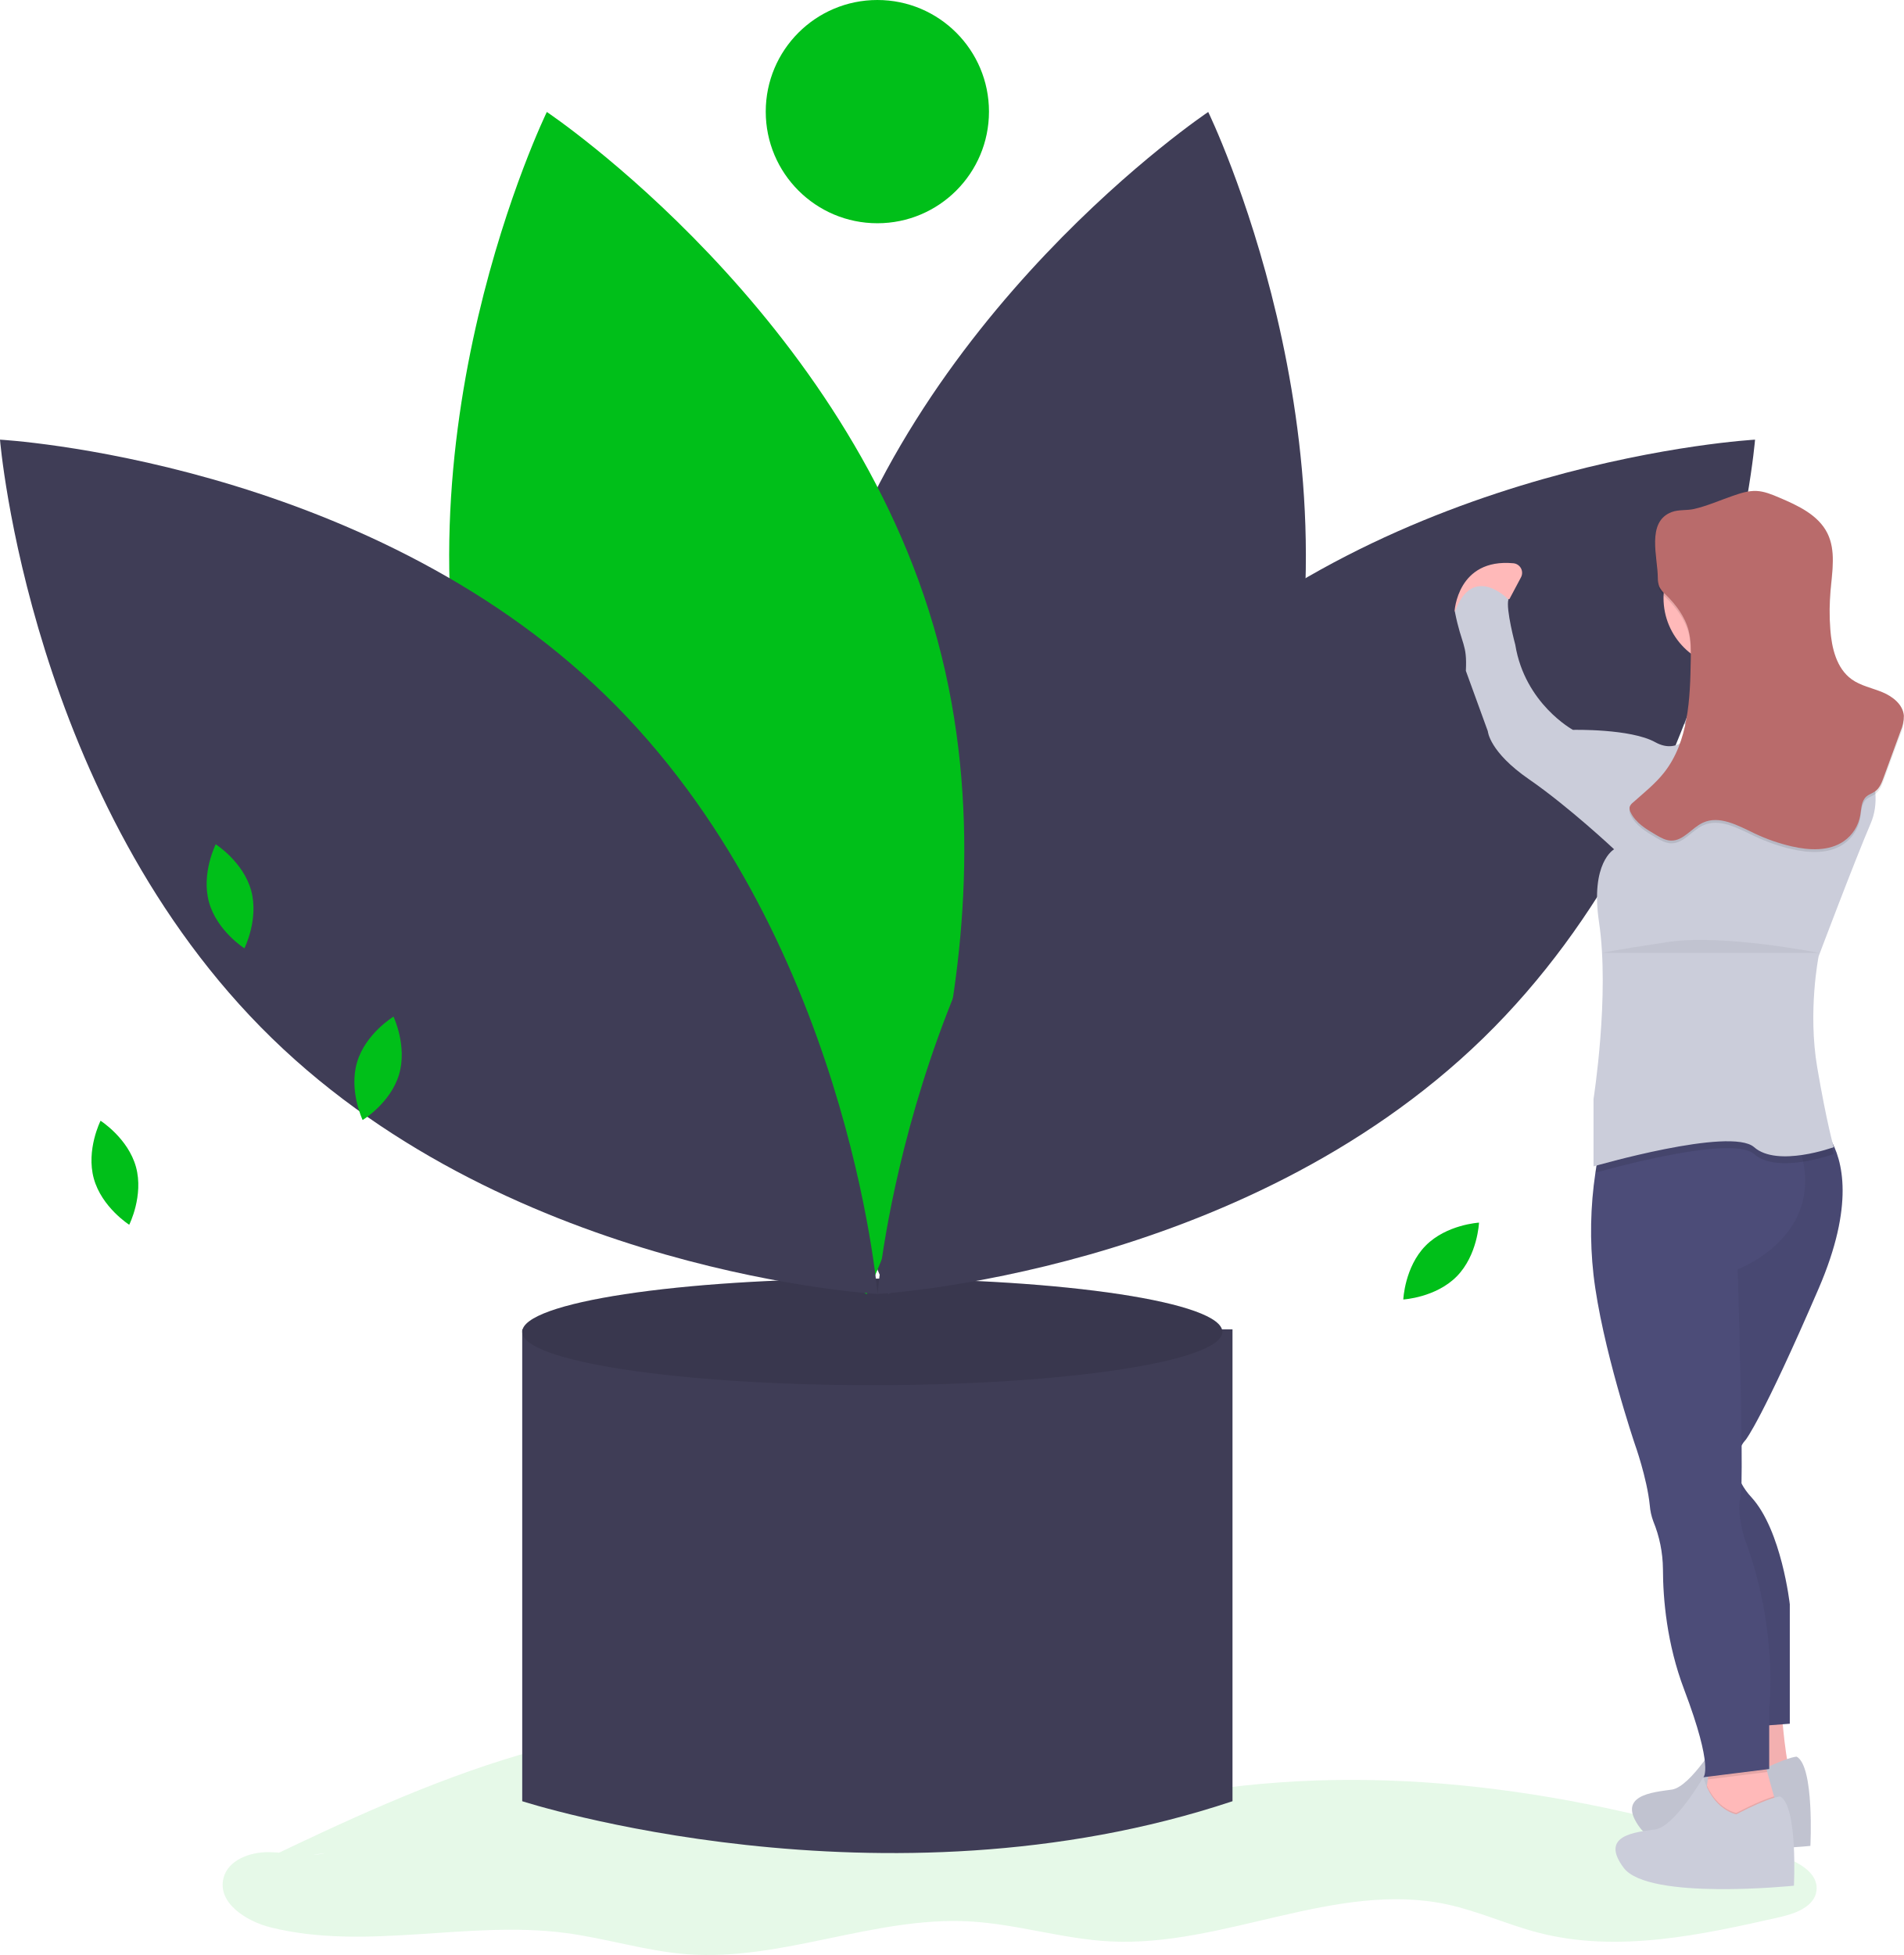
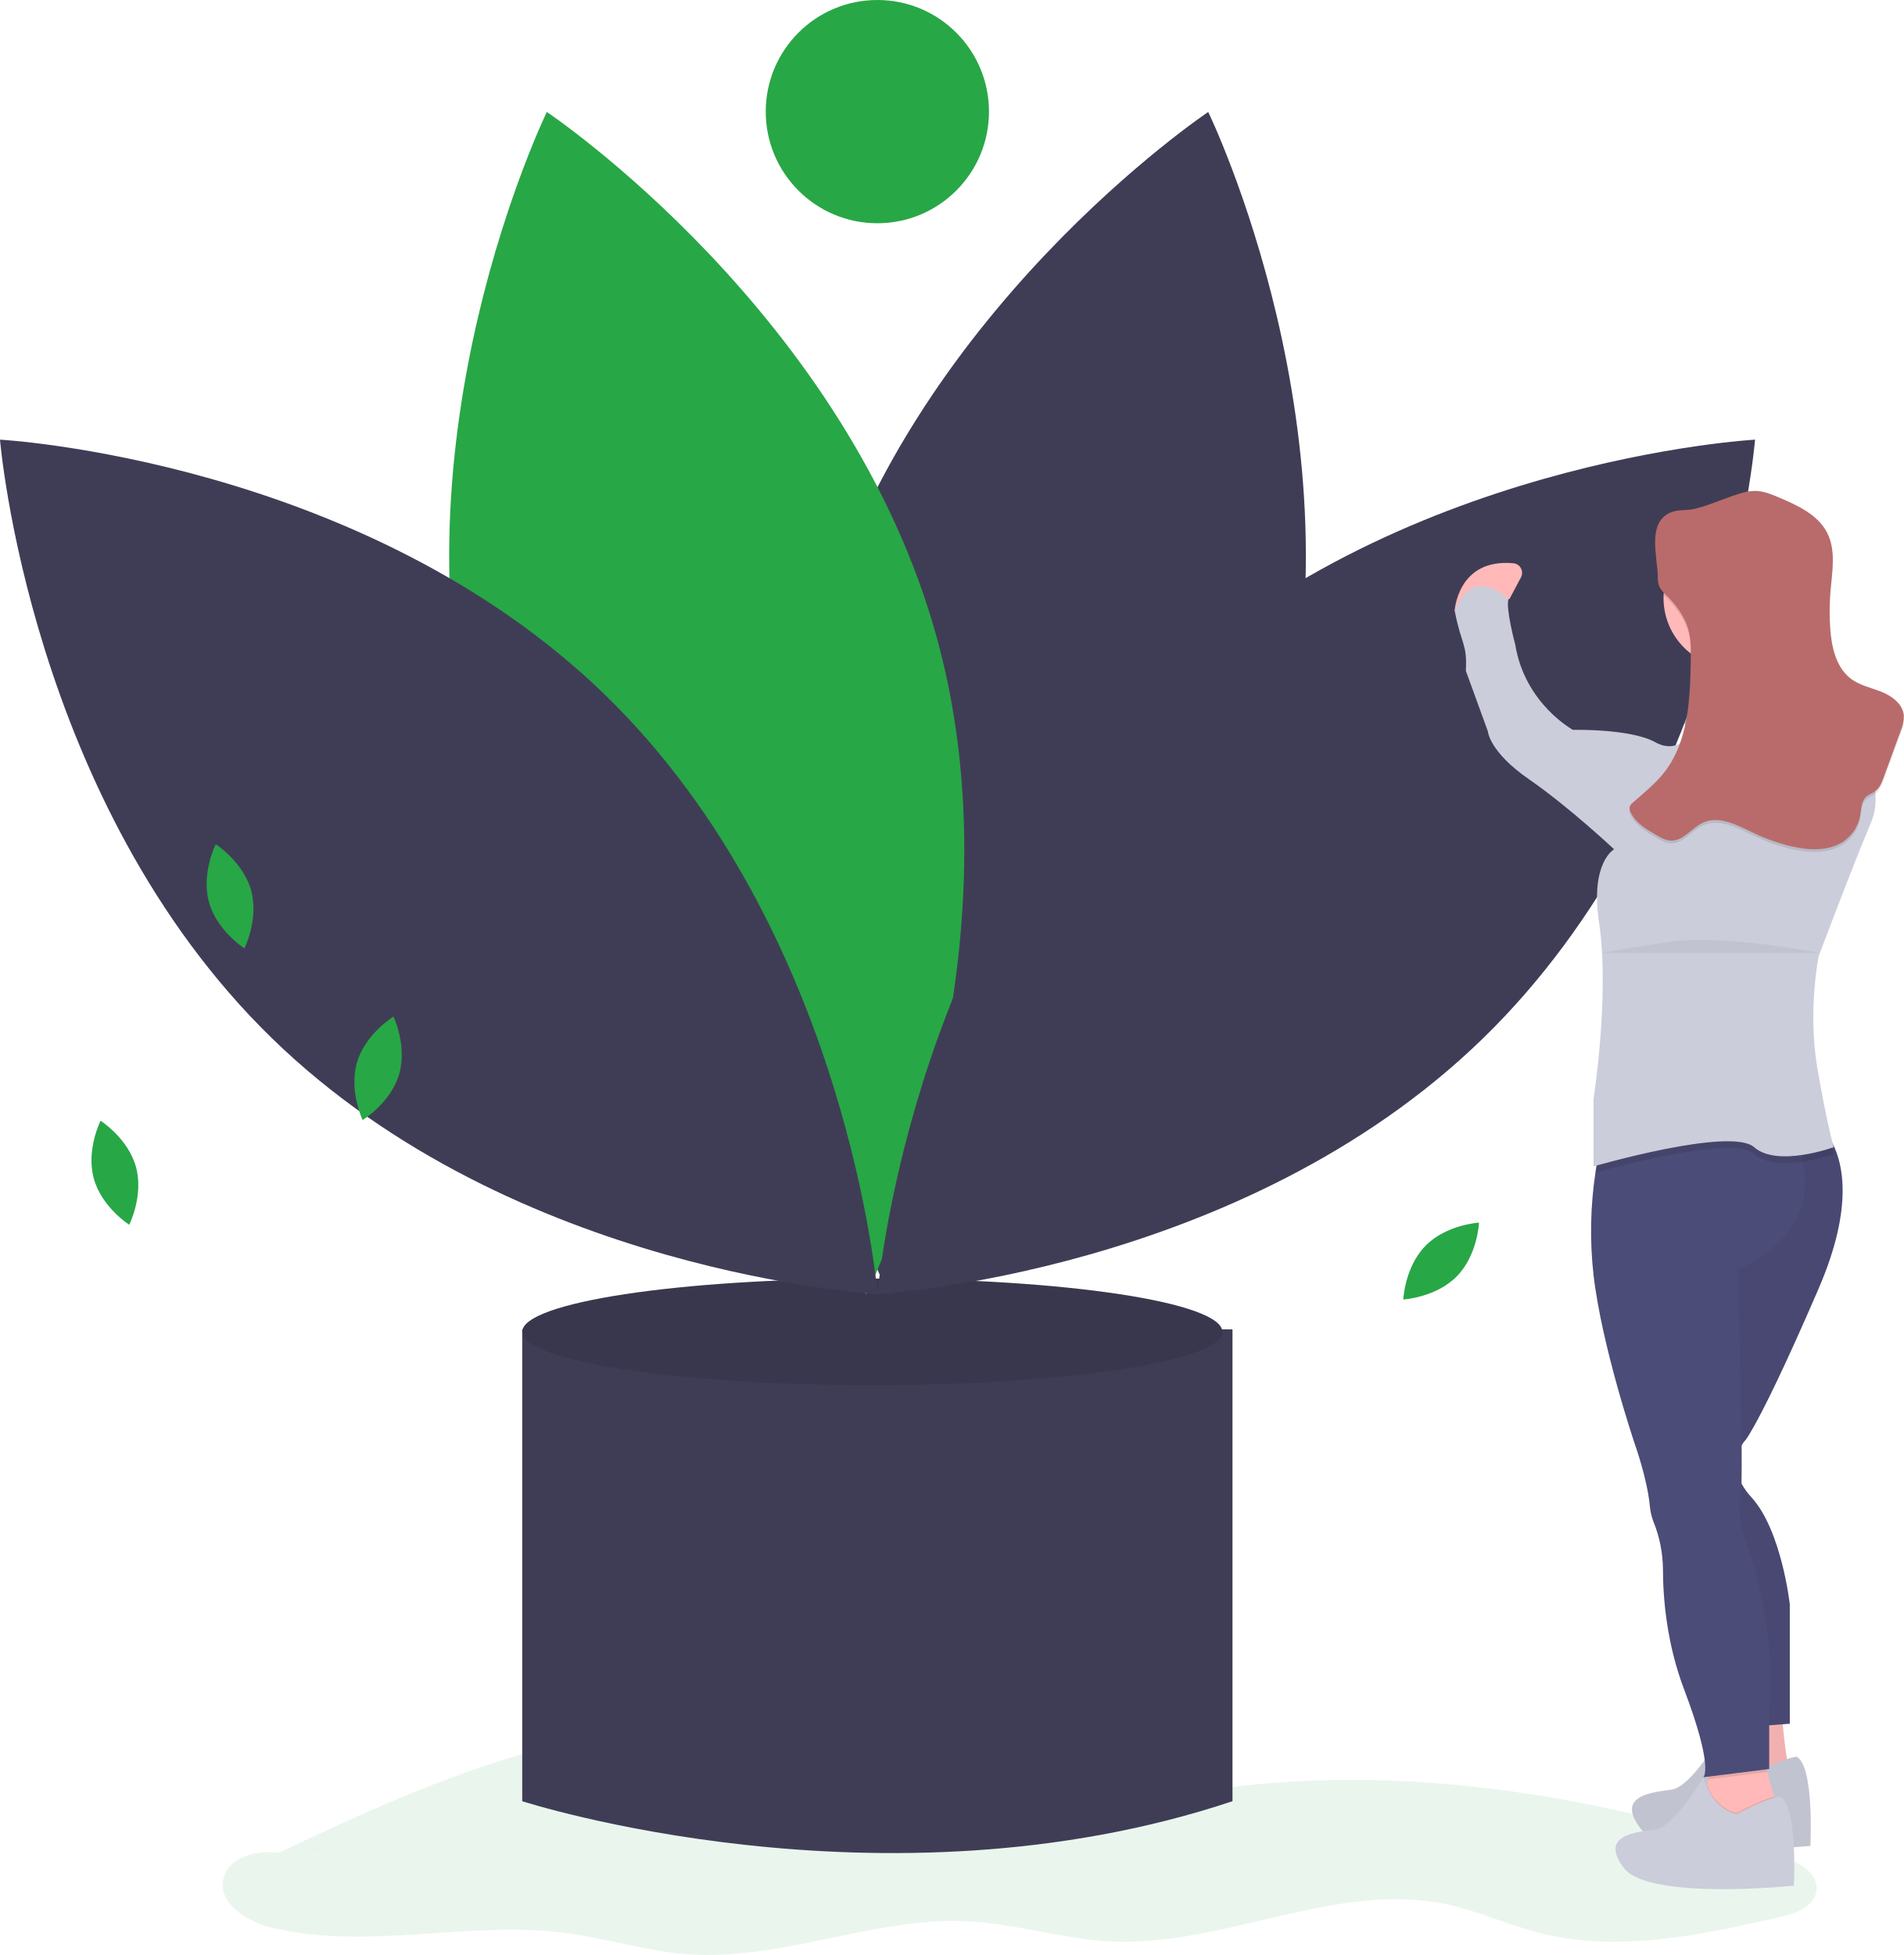
<svg xmlns="http://www.w3.org/2000/svg" id="b4a83183-0e56-418f-b042-c525b5329012" data-name="Layer 1" width="100%" height="auto" viewBox="0 0 826.557 848.661">
  <path d="M863.628,259.673s-15.493,8.938-10.726,21.452c0,0,16.089,4.767,22.644,16.685s57.206,54.822,57.206,54.822l36.945-18.473s-12.852-17.157-53.502-29.137c0,0-23.964-25.685-32.307-30.452S863.628,259.673,863.628,259.673Z" transform="translate(-186.7215 -25.66941)" fill="#cbcdda" />
  <path d="M863.628,259.673s-15.493,8.938-10.726,21.452c0,0,16.089,4.767,22.644,16.685s57.206,54.822,57.206,54.822l36.945-18.473s-12.852-17.157-53.502-29.137c0,0-23.964-25.685-32.307-30.452S863.628,259.673,863.628,259.673Z" transform="translate(-186.7215 -25.66941)" opacity="0.05" />
-   <path d="M327.975,830.099c-7.955,1.966-16.277-.329-24.47-.426s-17.753,3.346-19.761,11.291c-2.697,10.671,9.777,18.715,20.457,21.374,41.453,10.317,85.334-3.074,127.701,2.388,17.854,2.302,35.216,7.934,53.167,9.277,41.088,3.074,81.233-16.466,122.377-14.264,20.613,1.103,40.648,7.65,61.263,8.7,49.325,2.513,97.987-26.444,146.274-16.068,13.635,2.93,26.436,8.903,39.947,12.362,34.156,8.746,70.114.951,104.498-6.849,6.828-1.549,15.058-4.563,15.9-11.513.928-7.669-7.878-12.479-15.204-14.929-80.114-26.793-165.887-40.987-249.45-28.604-19.016,2.818-37.978,7.006-57.2,6.729-42.544-.612-81.639-22.805-123.406-30.923-79.142-15.382-158.271,20.505-230.924,55.456" transform="translate(-186.7215 -25.66941)" fill="#00bf19" opacity="0.1" />
+   <path d="M327.975,830.099c-7.955,1.966-16.277-.329-24.47-.426s-17.753,3.346-19.761,11.291c-2.697,10.671,9.777,18.715,20.457,21.374,41.453,10.317,85.334-3.074,127.701,2.388,17.854,2.302,35.216,7.934,53.167,9.277,41.088,3.074,81.233-16.466,122.377-14.264,20.613,1.103,40.648,7.65,61.263,8.7,49.325,2.513,97.987-26.444,146.274-16.068,13.635,2.93,26.436,8.903,39.947,12.362,34.156,8.746,70.114.951,104.498-6.849,6.828-1.549,15.058-4.563,15.9-11.513.928-7.669-7.878-12.479-15.204-14.929-80.114-26.793-165.887-40.987-249.45-28.604-19.016,2.818-37.978,7.006-57.2,6.729-42.544-.612-81.639-22.805-123.406-30.923-79.142-15.382-158.271,20.505-230.924,55.456" transform="translate(-186.7215 -25.66941)" fill="#28a746" opacity="0.1" />
  <path d="M437.666,602.735h-24.228v204.836s156.38,50.658,308.356,0V602.735Z" transform="translate(-186.7215 -25.66941)" fill="#3f3d56" />
  <ellipse cx="378.692" cy="578.167" rx="151.975" ry="23.127" fill="#3f3d56" />
  <ellipse cx="378.692" cy="578.167" rx="151.975" ry="23.127" opacity="0.1" />
  <path d="M742.075,358.002C703.736,499.724,572.419,587.496,572.419,587.496s-69.159-142.005-30.82-283.726S711.254,74.276,711.254,74.276,780.413,216.281,742.075,358.002Z" transform="translate(-186.7215 -25.66941)" fill="#3f3d56" />
-   <path d="M393.302,358.002C431.641,499.724,562.958,587.496,562.958,587.496s69.159-142.005,30.82-283.726S424.123,74.276,424.123,74.276,354.964,216.281,393.302,358.002Z" transform="translate(-186.7215 -25.66941)" fill="#00bf19" />
+   <path d="M393.302,358.002C431.641,499.724,562.958,587.496,562.958,587.496s69.159-142.005,30.82-283.726S424.123,74.276,424.123,74.276,354.964,216.281,393.302,358.002Z" transform="translate(-186.7215 -25.66941)" fill="#28a746" />
  <path d="M449.638,327.545C554.839,429.954,567.688,587.38,567.688,587.38S409.973,578.769,304.772,476.36,186.721,216.524,186.721,216.524,344.437,225.136,449.638,327.545Z" transform="translate(-186.7215 -25.66941)" fill="#3f3d56" />
  <path d="M685.739,327.545C580.538,429.954,567.688,587.38,567.688,587.38S725.404,578.769,830.605,476.36,948.655,216.524,948.655,216.524,790.94,225.136,685.739,327.545Z" transform="translate(-186.7215 -25.66941)" fill="#3f3d56" />
-   <circle cx="380.894" cy="48.456" r="48.456" fill="#00bf19" />
-   <path d="M277.449,417.28c3.436,12.467,15.373,20.052,15.373,20.052s6.366-12.629,2.931-25.096-15.373-20.052-15.373-20.052S274.013,404.813,277.449,417.28Z" transform="translate(-186.7215 -25.66941)" fill="#00bf19" />
-   <path d="M341.758,486.713c-3.698,12.392,2.4,25.152,2.4,25.152s12.094-7.331,15.793-19.723-2.4-25.152-2.4-25.152S345.457,474.321,341.758,486.713Z" transform="translate(-186.7215 -25.66941)" fill="#00bf19" />
-   <path d="M805.618,566.429c-9.077,9.211-9.674,23.341-9.674,23.341s14.12-.804,23.197-10.016,9.674-23.341,9.674-23.341S814.695,557.217,805.618,566.429Z" transform="translate(-186.7215 -25.66941)" fill="#00bf19" />
+   <circle cx="380.894" cy="48.456" r="48.456" fill="#28a746" />
+   <path d="M277.449,417.28c3.436,12.467,15.373,20.052,15.373,20.052s6.366-12.629,2.931-25.096-15.373-20.052-15.373-20.052S274.013,404.813,277.449,417.28Z" transform="translate(-186.7215 -25.66941)" fill="#28a746" />
+   <path d="M341.758,486.713c-3.698,12.392,2.4,25.152,2.4,25.152s12.094-7.331,15.793-19.723-2.4-25.152-2.4-25.152S345.457,474.321,341.758,486.713Z" transform="translate(-186.7215 -25.66941)" fill="#28a746" />
+   <path d="M805.618,566.429c-9.077,9.211-9.674,23.341-9.674,23.341s14.12-.804,23.197-10.016,9.674-23.341,9.674-23.341S814.695,557.217,805.618,566.429Z" transform="translate(-186.7215 -25.66941)" fill="#28a746" />
  <path d="M960.163,767.971s1.788,26.219,4.767,29.199-26.815,4.767-26.815,4.767l4.171-33.966Z" transform="translate(-186.7215 -25.66941)" fill="#ffb9b9" />
  <path d="M960.163,767.971s1.788,26.219,4.767,29.199-26.815,4.767-26.815,4.767l4.171-33.966Z" transform="translate(-186.7215 -25.66941)" opacity="0.05" />
  <path d="M966.718,788.231s-4.171,0-19.069,7.747c0,0-10.13-1.788-14.301-16.089,0,0-12.514,21.452-20.856,22.644S888.06,804.917,898.786,819.218s73.891,7.747,73.891,7.747S974.465,792.403,966.718,788.231Z" transform="translate(-186.7215 -25.66941)" fill="#cbcdda" />
  <path d="M966.718,788.231s-4.171,0-19.069,7.747c0,0-10.13-1.788-14.301-16.089,0,0-12.514,21.452-20.856,22.644S888.06,804.917,898.786,819.218s73.891,7.747,73.891,7.747S974.465,792.403,966.718,788.231Z" transform="translate(-186.7215 -25.66941)" opacity="0.05" />
  <path d="M957.78,808.492l-4.171,11.322-27.411-7.747,1.561-11.239.375-2.711,1.043-7.502s23.24-5.959,23.24-2.979a46.231,46.231,0,0,0,1.526,7.258c.953,3.665,2.151,7.842,2.956,10.589C957.422,807.3,957.78,808.492,957.78,808.492Z" transform="translate(-186.7215 -25.66941)" fill="#ffb9b9" />
  <path d="M942.823,653.083c-1.877,3.176-4.004,9.135-.054,16.584a28.874,28.874,0,0,0,4.284,5.941c13.11,14.301,16.685,46.48,16.685,46.48V773.93l-8.938.685-14.301,1.102-21.452-88.192s-12.514-64.357-6.555-75.679,11.322-82.233,11.322-82.233l4.946-5.125,11.739-12.156h33.966a22.841,22.841,0,0,1,6.609,7.389c5.703,9.439,10.821,29.068-4.821,65.31-24.432,56.61-31.582,65.548-31.582,65.548A13.73,13.73,0,0,0,942.823,653.083Z" transform="translate(-186.7215 -25.66941)" fill="#4c4c78" />
  <path d="M942.823,653.083c-1.877,3.176-4.004,9.135-.054,16.584a28.874,28.874,0,0,0,4.284,5.941c13.11,14.301,16.685,46.48,16.685,46.48V773.93l-8.938.685-14.301,1.102-21.452-88.192s-12.514-64.357-6.555-75.679,11.322-82.233,11.322-82.233l4.946-5.125,11.739-12.156h33.966a22.841,22.841,0,0,1,6.609,7.389c5.703,9.439,10.821,29.068-4.821,65.31-24.432,56.61-31.582,65.548-31.582,65.548A13.73,13.73,0,0,0,942.823,653.083Z" transform="translate(-186.7215 -25.66941)" opacity="0.05" />
  <path d="M953.942,794.894l-25.808,3.224,1.043-7.502s23.24-5.959,23.24-2.979A46.231,46.231,0,0,0,953.942,794.894Z" transform="translate(-186.7215 -25.66941)" opacity="0.1" />
  <path d="M941.095,576.689s1.484,46.909,1.728,76.394c.054,6.668.048,12.448-.054,16.584a36.738,36.738,0,0,1-.483,6.537c-1.788,5.363,1.788,17.281,1.788,17.281,14.897,39.329,10.726,73.891,10.726,73.891V793.595l-28.603,3.575s4.767-3.575-8.343-38.137c-7.532-19.855-9.165-39.311-9.189-52.278a55.945,55.945,0,0,0-4.183-20.683,25.516,25.516,0,0,1-1.526-6.889c-1.192-11.918-6.555-26.815-6.555-26.815s-14.301-42.309-17.877-73.295a170.673,170.673,0,0,1,.828-44.329,110.625,110.625,0,0,1,2.151-11.09s58.255-36.659,80.249-11.322a28.691,28.691,0,0,1,4.964,8.343,55.061,55.061,0,0,1,2.813,9.284C976.378,563.585,941.095,576.689,941.095,576.689Z" transform="translate(-186.7215 -25.66941)" fill="#4c4c78" />
  <circle cx="752.585" cy="259.627" r="30.391" fill="#ffb9b9" />
  <path d="M922.622,304.365s12.514,35.158,0,53.63,39.925,12.514,39.925,12.514l20.26-24.432s-23.836,0-25.028-41.713S922.622,304.365,922.622,304.365Z" transform="translate(-186.7215 -25.66941)" fill="#ffb9b9" />
  <path d="M982.807,526.634a78.203,78.203,0,0,1-13.277,3.325c-7.419,1.144-16.173,1.186-21.285-3.325-3.033-2.676-10.506-3.003-19.486-2.145-18.914,1.812-44.513,8.867-49.406,10.255a110.625,110.625,0,0,1,2.151-11.09s58.255-36.659,80.249-11.322h12.71a22.841,22.841,0,0,1,6.609,7.389C982.17,524.465,982.807,526.634,982.807,526.634Z" transform="translate(-186.7215 -25.66941)" opacity="0.1" />
  <path d="M957.78,808.492l-4.171,11.322-27.411-7.747,1.561-11.239c4.708,10.416,12.74,11.834,12.74,11.834,8.664-4.505,13.7-6.388,16.399-7.181C957.422,807.3,957.78,808.492,957.78,808.492Z" transform="translate(-186.7215 -25.66941)" opacity="0.1" />
  <path d="M959.567,805.512s-4.171,0-19.069,7.747c0,0-10.13-1.788-14.301-16.089,0,0-12.514,21.452-20.856,22.644s-24.432,2.384-13.706,16.685,73.891,7.747,73.891,7.747S967.314,809.684,959.567,805.512Z" transform="translate(-186.7215 -25.66941)" fill="#cbcdda" />
  <path d="M818.194,291.117s1.163-23.209,25.554-20.937a4.17,4.17,0,0,1,3.29,6.105l-5.001,9.413Z" transform="translate(-186.7215 -25.66941)" fill="#ffb9b9" />
  <path d="M958.971,353.228s-29.199-4.767-36.945-10.726c0,0-5.959,11.322-16.685,5.363s-35.754-5.363-35.754-5.363-20.856-11.322-25.028-36.945c0,0-4.171-15.493-2.979-19.665,0,0-15.493-16.089-23.24,5.363,2.979,14.897,5.363,13.706,4.767,25.623l9.534,26.219s.596,8.938,17.877,20.856,36.945,30.391,36.945,30.391-10.428,5.661-6.555,31.582c4.734,31.683-2.384,76.87-2.384,76.87v29.199s59.589-17.281,69.72-8.343,34.562,0,34.562,0-2.979-10.13-7.151-34.562.596-48.267.596-48.267,15.493-41.117,22.644-57.802-5.363-39.329-17.877-47.672-17.175-3.334-17.175-3.334S985.787,347.865,958.971,353.228Z" transform="translate(-186.7215 -25.66941)" fill="#cbcdda" />
  <path d="M906.44,277.864a10.536,10.536,0,0,0,.618,3.64,11.479,11.479,0,0,0,2.795,3.472c4.462,4.361,8.377,9.543,9.948,15.582,1.063,4.088,1.006,8.373.942,12.597-.259,17.11-.976,35.577-11.544,49.036-3.884,4.946-8.876,8.88-13.57,13.065a4.093,4.093,0,0,0-1.426,1.909,3.573,3.573,0,0,0,.442,2.358c2.178,4.529,6.77,7.307,11.118,9.828,1.987,1.152,4.081,2.336,6.377,2.41,5.418.175,8.999-5.548,13.93-7.799,7.178-3.277,15.234,1.284,22.359,4.676A78.792,78.792,0,0,0,964.57,394.27c7.627,1.759,16.25,2.192,22.671-2.284a17.313,17.313,0,0,0,7.062-11.051c.516-2.912.436-6.292,2.64-8.263,1.135-1.016,2.685-1.437,3.914-2.338,1.906-1.396,2.813-3.746,3.624-5.965l7.34-20.07a16.494,16.494,0,0,0,1.435-6.741c-.352-4.832-4.809-8.341-9.284-10.199s-9.424-2.774-13.359-5.601c-6.654-4.781-8.708-13.709-9.306-21.881a105.34,105.34,0,0,1,.12-16.854c.727-8.313,2.352-17.165-1.346-24.646-3.95-7.99-12.81-12.069-21.015-15.55-3.151-1.337-6.386-2.693-9.805-2.844-3.618-.16-7.142,1.043-10.563,2.229-5.437,1.885-10.954,4.327-16.567,5.606-3.153.718-6.609.181-9.65,1.321C901.307,253.329,906.44,268.868,906.44,277.864Z" transform="translate(-186.7215 -25.66941)" opacity="0.1" />
  <path d="M906.44,276.673a10.536,10.536,0,0,0,.618,3.64,11.479,11.479,0,0,0,2.795,3.472c4.462,4.361,8.377,9.543,9.948,15.582,1.063,4.088,1.006,8.373.942,12.597-.259,17.11-.976,35.577-11.544,49.036-3.884,4.946-8.876,8.88-13.57,13.065a4.093,4.093,0,0,0-1.426,1.909,3.573,3.573,0,0,0,.442,2.358c2.178,4.529,6.77,7.307,11.118,9.828,1.987,1.152,4.081,2.336,6.377,2.41,5.418.175,8.999-5.548,13.93-7.799,7.178-3.277,15.234,1.284,22.359,4.676A78.792,78.792,0,0,0,964.57,393.078c7.627,1.759,16.25,2.192,22.671-2.284a17.313,17.313,0,0,0,7.062-11.051c.516-2.912.436-6.292,2.64-8.263,1.135-1.016,2.685-1.437,3.914-2.338,1.906-1.396,2.813-3.746,3.624-5.965l7.34-20.07a16.494,16.494,0,0,0,1.435-6.741c-.352-4.832-4.809-8.341-9.284-10.199s-9.424-2.774-13.359-5.601c-6.654-4.781-8.708-13.709-9.306-21.881a105.34,105.34,0,0,1,.12-16.854c.727-8.313,2.352-17.165-1.346-24.646-3.95-7.99-12.81-12.069-21.015-15.55-3.151-1.337-6.386-2.693-9.805-2.844-3.618-.16-7.142,1.043-10.563,2.229-5.437,1.885-10.954,4.327-16.567,5.606-3.153.718-6.609.181-9.65,1.321C901.307,252.138,906.44,267.676,906.44,276.673Z" transform="translate(-186.7215 -25.66941)" fill="#b96b6b" />
  <path d="M882.412,439.295s4.754-1.152,28.59-4.727,65.548,4.767,65.548,4.767" transform="translate(-186.7215 -25.66941)" opacity="0.05" />
-   <path d="M227.449,537.28c3.436,12.467,15.373,20.052,15.373,20.052s6.366-12.629,2.931-25.096-15.373-20.052-15.373-20.052S224.013,524.813,227.449,537.28Z" transform="translate(-186.7215 -25.66941)" fill="#00bf19" />
+   <path d="M227.449,537.28c3.436,12.467,15.373,20.052,15.373,20.052s6.366-12.629,2.931-25.096-15.373-20.052-15.373-20.052S224.013,524.813,227.449,537.28Z" transform="translate(-186.7215 -25.66941)" fill="#28a746" />
</svg>
